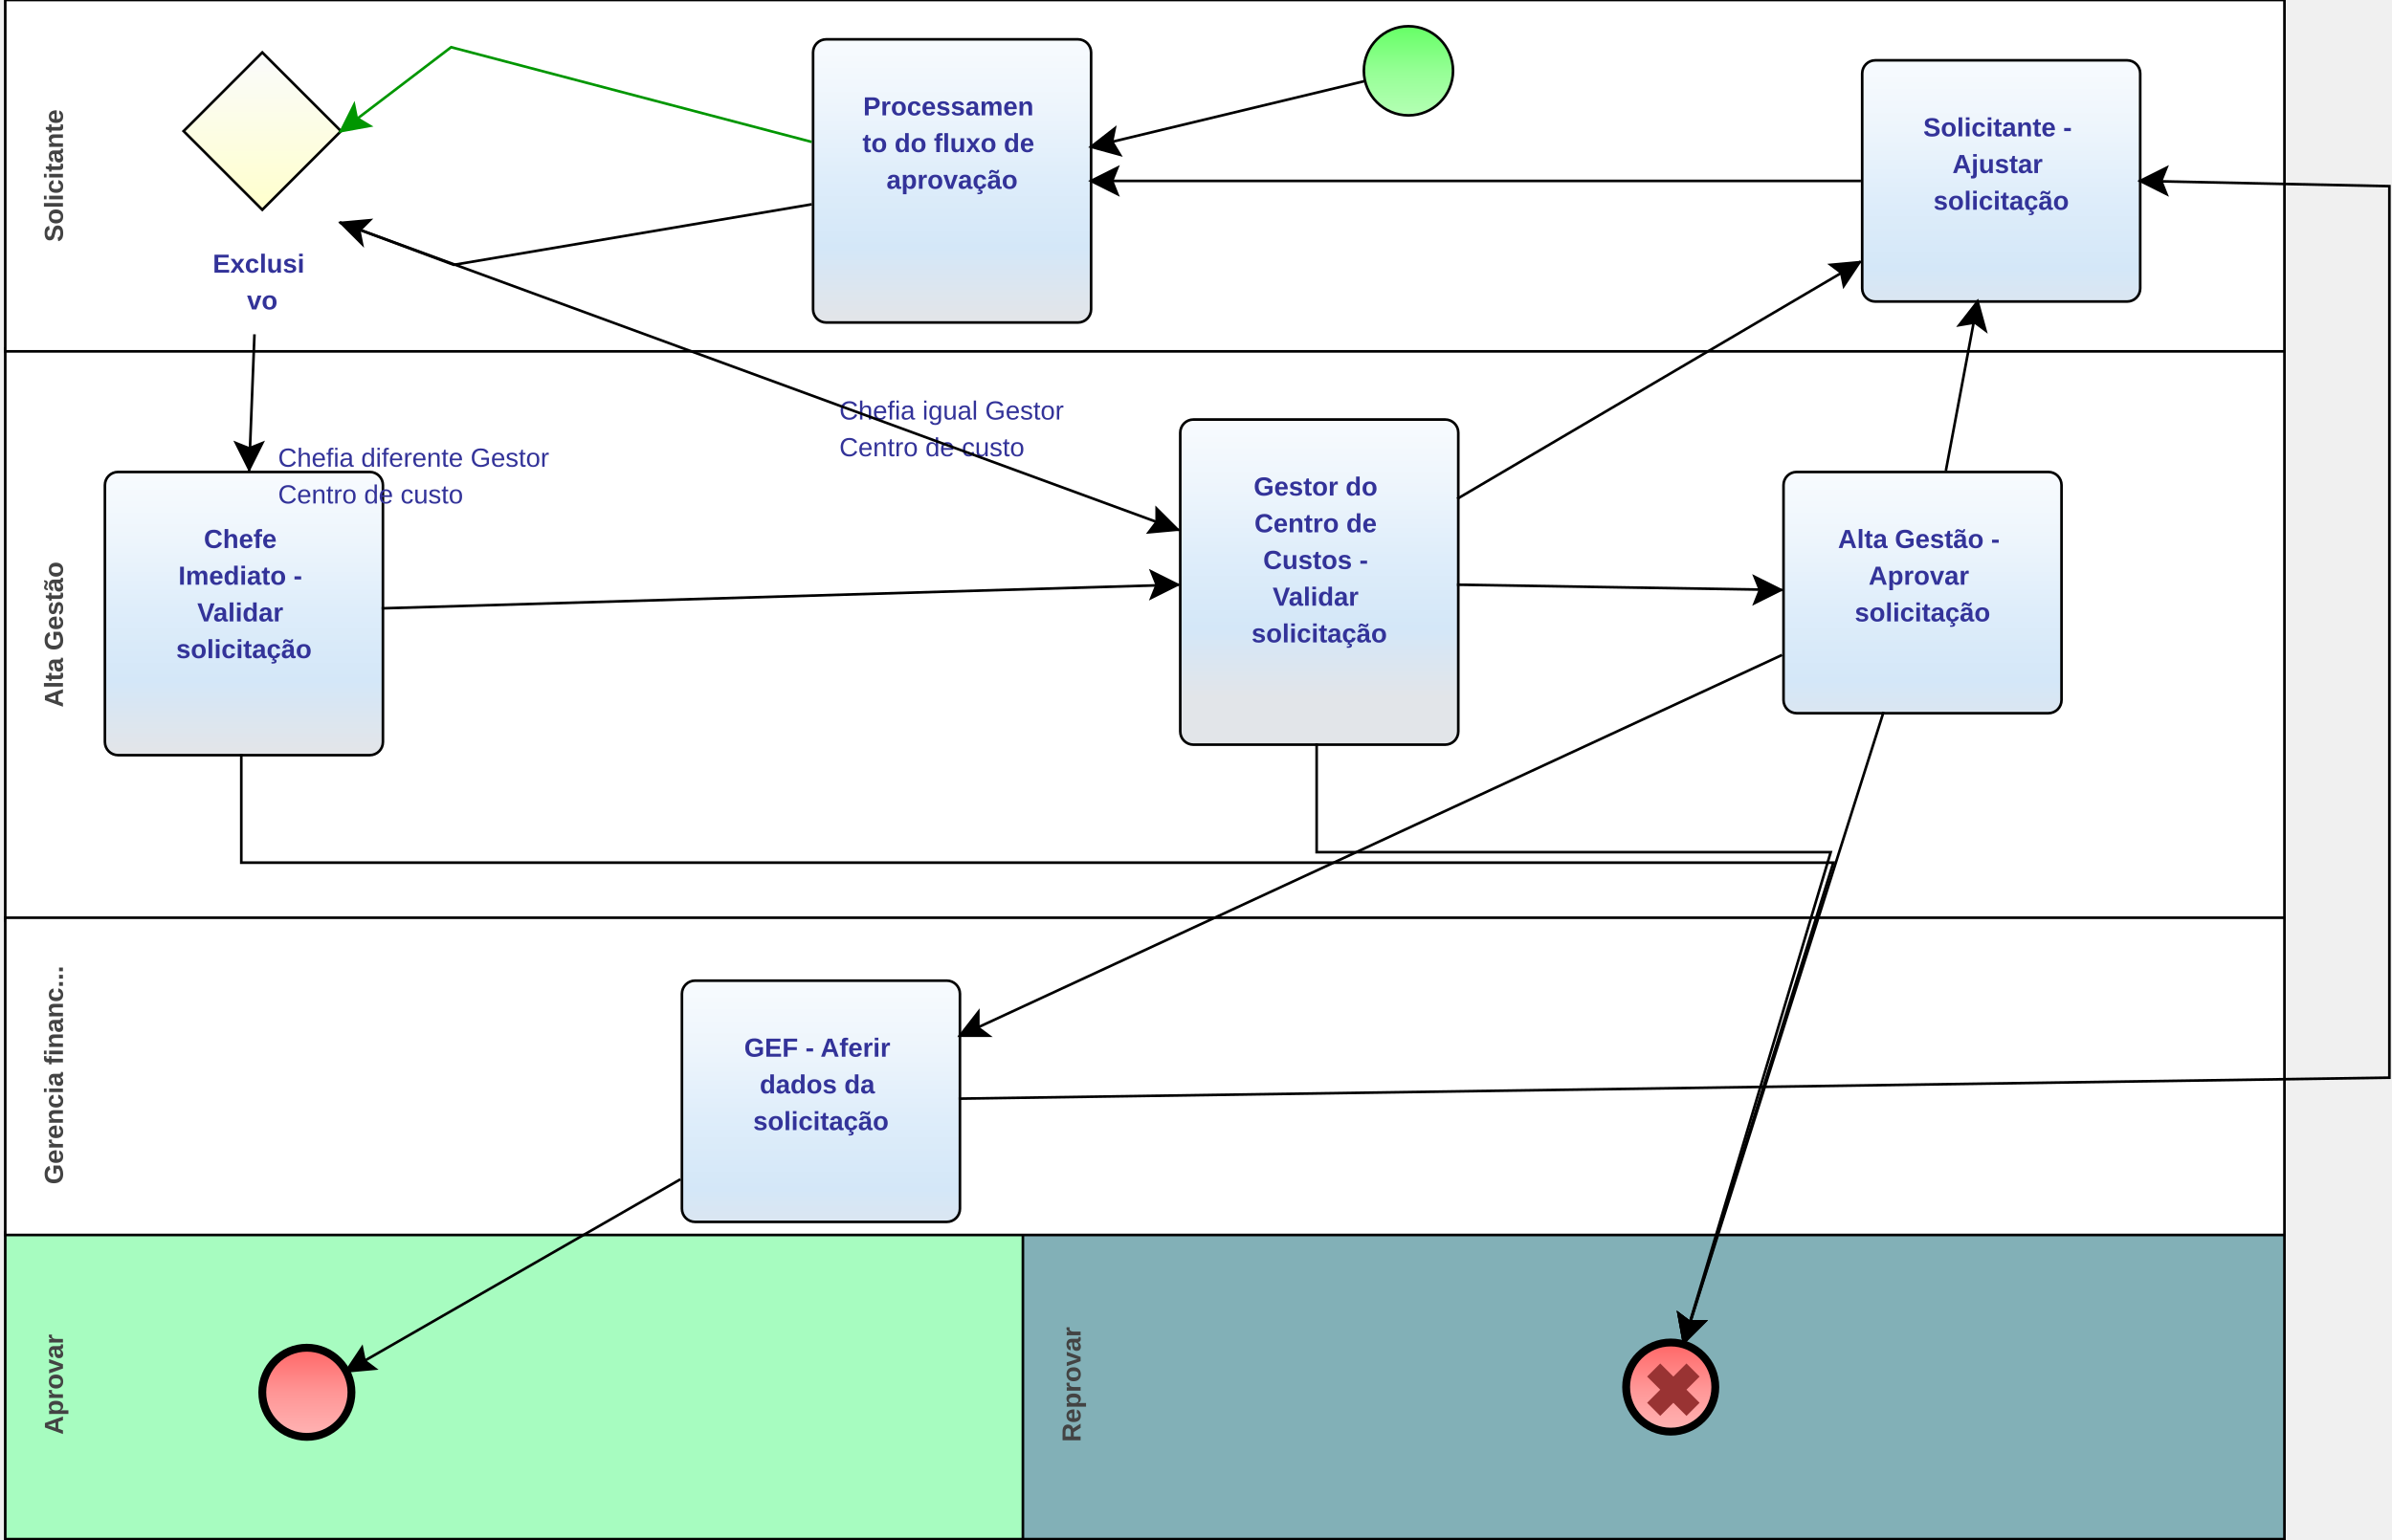
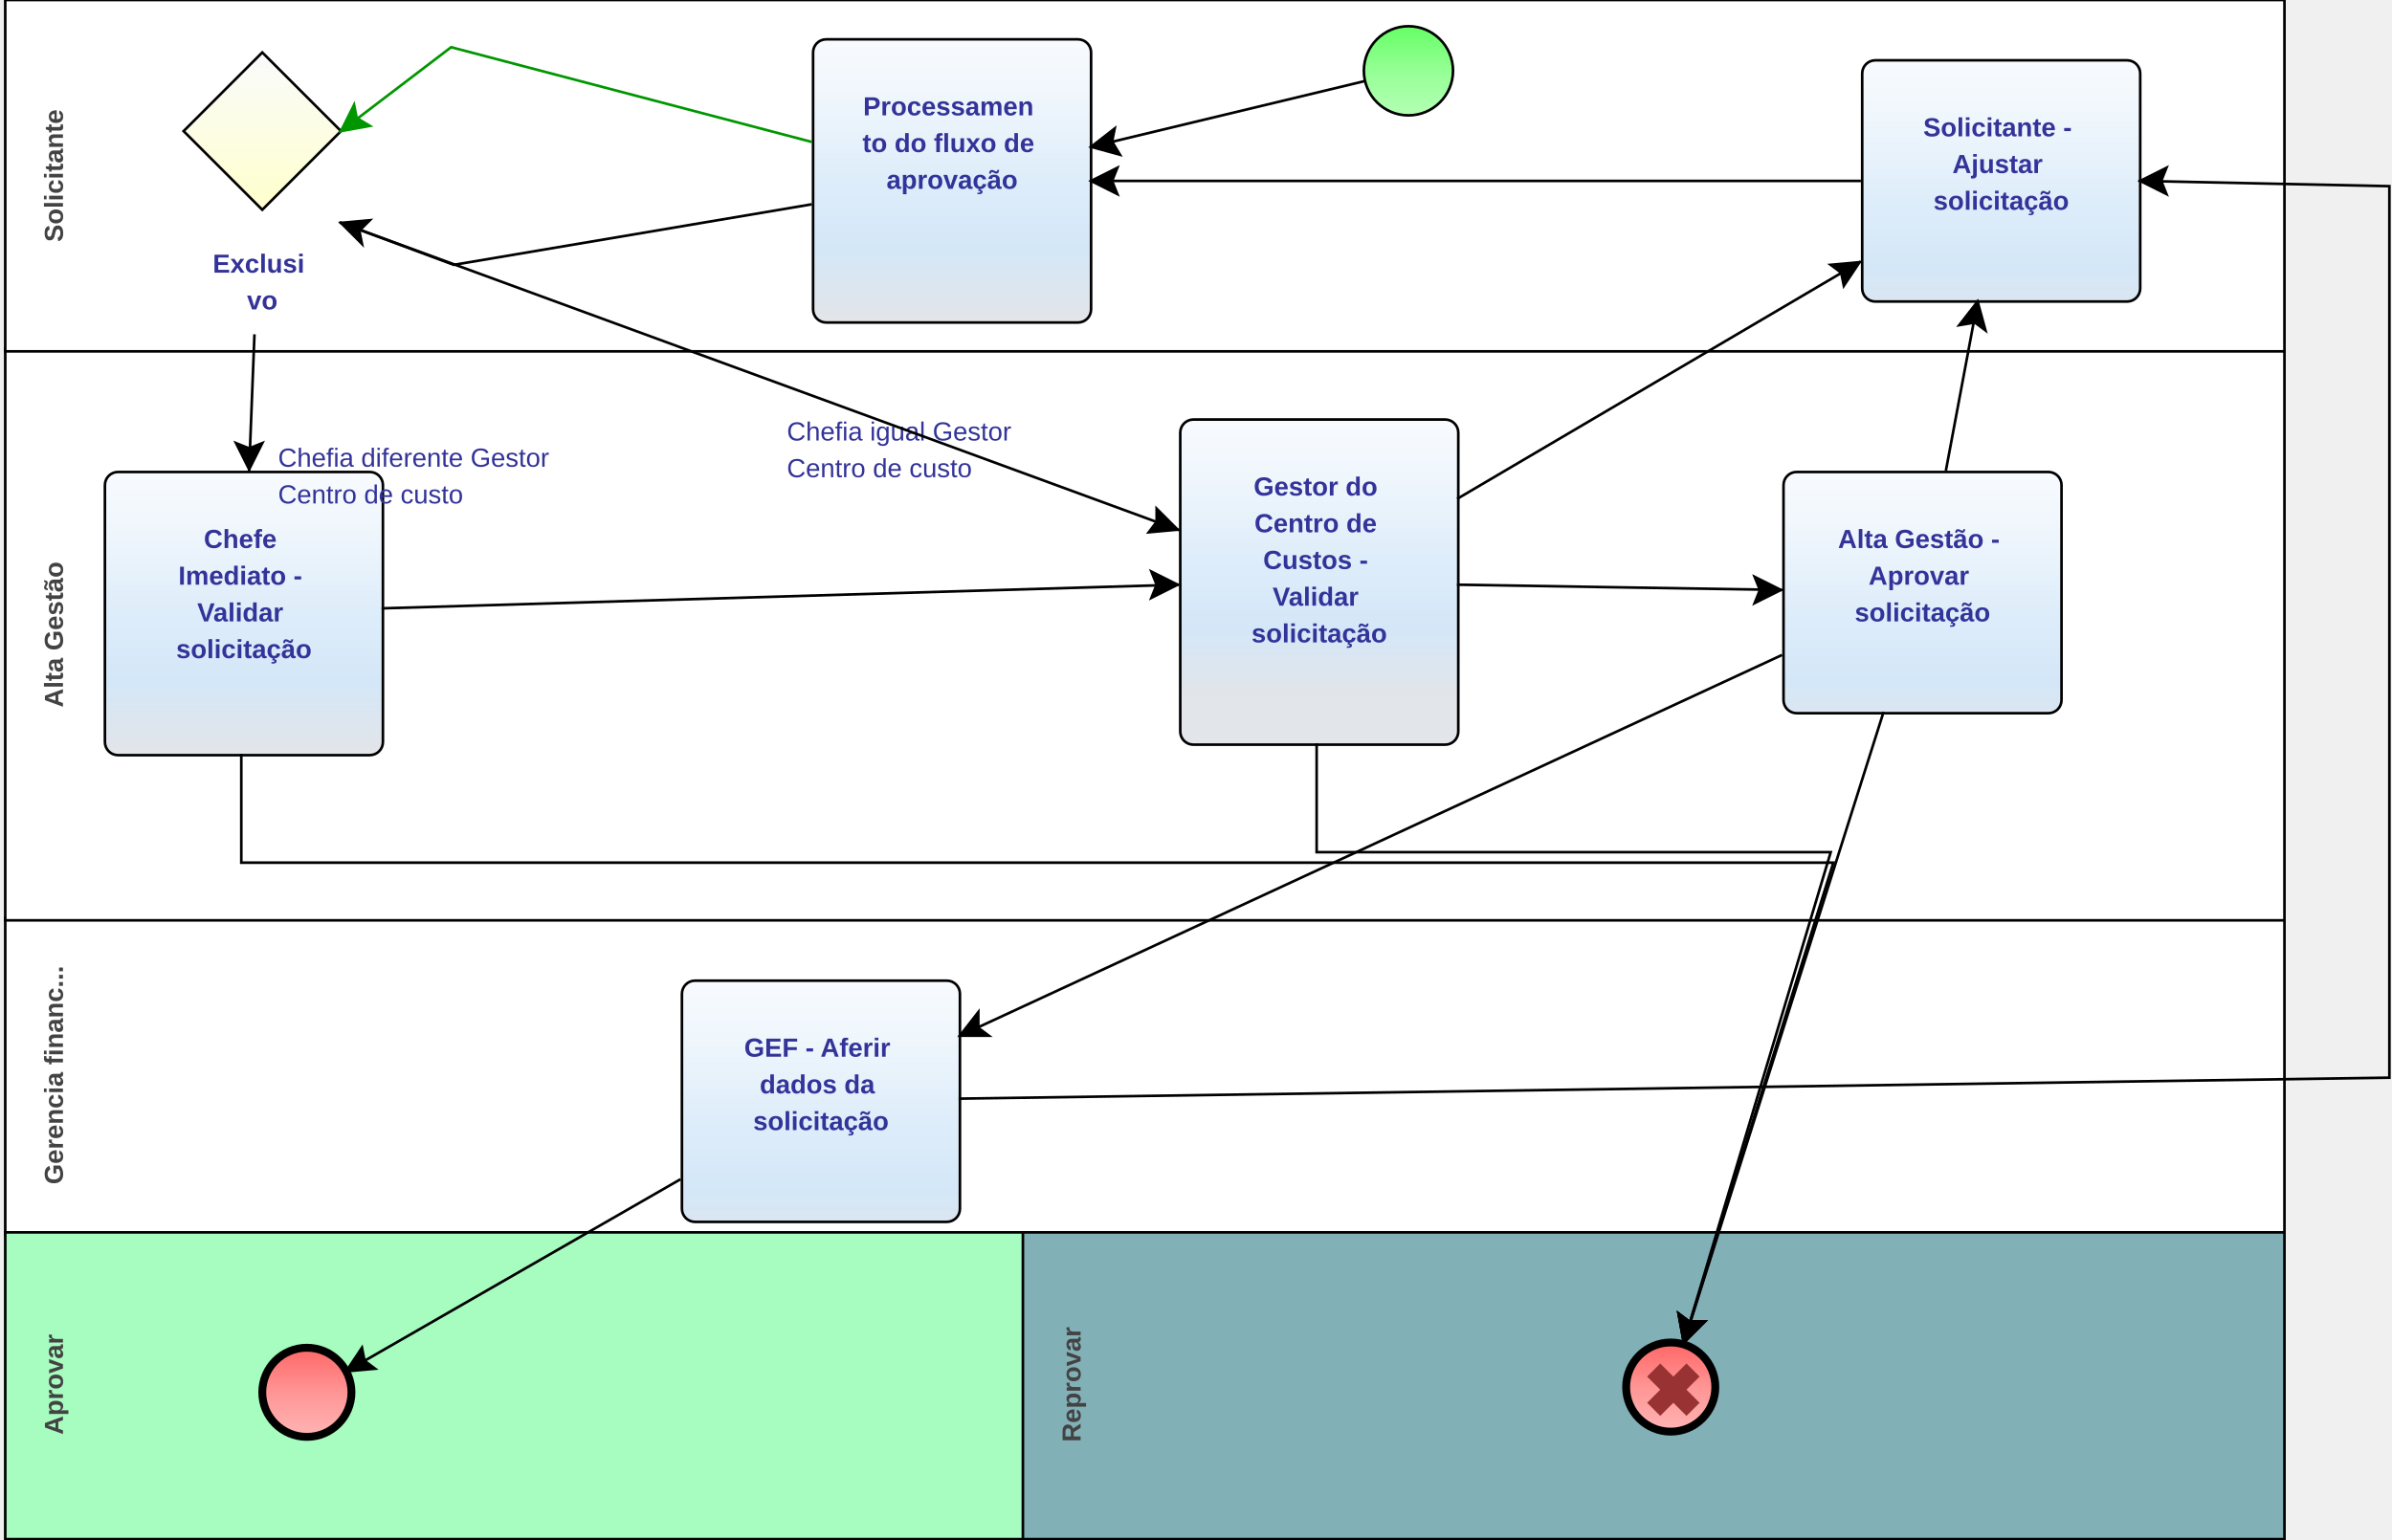
<svg xmlns="http://www.w3.org/2000/svg" xmlns:xlink="http://www.w3.org/1999/xlink" style="stroke-dasharray:none; shape-rendering:auto; font-family:'Arial'; text-rendering:auto; fill-opacity:1; color-interpolation:auto; color-rendering:auto; font-size:12; fill:black; stroke:black; image-rendering:auto; stroke-miterlimit:10; stroke-linecap:square; stroke-linejoin:miter; font-style:normal; stroke-width:1; stroke-dashoffset:0; font-weight:normal; stroke-opacity:1;" contentScriptType="text/ecmascript" preserveAspectRatio="xMidYMid meet" zoomAndPan="magnify" version="1.0" contentStyleType="text/css" xml:xlink="http://www.w3.org/1999/xlink" width="912" height="587">
-   <rect x="2" y="133" width="869" height="218" ry="0" rx="0" style="stroke:#000000; fill:#FFFFFF" />
-   <g componentSequence="1">
-     <text x="-242" y="10" transform="rotate(270)" text-anchor="middle" style="font-weight:bold;font-size:10px;stroke:none; fill:#434343">
-       <tspan dy="14" x="-242">Alta Gestão</tspan>
-     </text>
-   </g>
-   <rect x="2" y="470" width="389" height="117" ry="0" rx="0" style="stroke:#000000; fill:#A7FCC0" />
-   <g componentSequence="3">
-     <text x="-528" y="10" transform="rotate(270)" text-anchor="middle" style="font-weight:bold;font-size:10px;stroke:none; fill:#434343">
-       <tspan dy="14" x="-528">Aprovar</tspan>
-     </text>
-   </g>
-   <rect x="390" y="470" width="481" height="117" ry="0" rx="0" style="stroke:#000000; fill:#82B0B7" />
-   <g componentSequence="5">
-     <text x="-528" y="398" transform="rotate(270)" text-anchor="middle" style="font-weight:bold;font-size:10px;stroke:none; fill:#434343">
-       <tspan dy="14" x="-528">Reprovar</tspan>
-     </text>
-   </g>
  <rect x="2" y="350" width="869" height="121" ry="0" rx="0" style="stroke:#000000; fill:#FFFFFF" />
  <g componentSequence="2">
    <text x="-410" y="10" transform="rotate(270)" text-anchor="middle" style="font-weight:bold;font-size:10px;stroke:none; fill:#434343">
      <tspan dy="14" x="-410">Gerencia financ...</tspan>
    </text>
  </g>
+   <rect x="2" y="133" width="869" height="218" ry="0" rx="0" style="stroke:#000000; fill:#FFFFFF" />
+   <g componentSequence="5">
+     <text x="-242" y="10" transform="rotate(270)" text-anchor="middle" style="font-weight:bold;font-size:10px;stroke:none; fill:#434343">
+       <tspan dy="14" x="-242">Alta Gestão</tspan>
+     </text>
+   </g>
+   <rect x="2" y="470" width="389" height="117" ry="0" rx="0" style="stroke:#000000; fill:#A7FCC0" />
+   <g componentSequence="4">
+     <text x="-528" y="10" transform="rotate(270)" text-anchor="middle" style="font-weight:bold;font-size:10px;stroke:none; fill:#434343">
+       <tspan dy="14" x="-528">Aprovar</tspan>
+     </text>
+   </g>
+   <rect x="390" y="470" width="481" height="117" ry="0" rx="0" style="stroke:#000000; fill:#82B0B7" />
+   <g componentSequence="3">
+     <text x="-528" y="398" transform="rotate(270)" text-anchor="middle" style="font-weight:bold;font-size:10px;stroke:none; fill:#434343">
+       <tspan dy="14" x="-528">Reprovar</tspan>
+     </text>
+   </g>
  <rect x="2" y="0" width="869" height="134" ry="0" rx="0" style="stroke:#000000; fill:#FFFFFF" />
-   <g componentSequence="4">
+   <g componentSequence="1">
    <text x="-67" y="10" transform="rotate(270)" text-anchor="middle" style="font-weight:bold;font-size:10px;stroke:none; fill:#434343">
      <tspan dy="14" x="-67">Solicitante</tspan>
    </text>
  </g>
  <g sequence="2">
-     <ellipse cx="537" cy="27" rx="17" ry="17" stroke-width="1" style="fill:url(#linearGradient66FF6696FF96B6FFB6_254262885);" stroke="336633" />
+     <ellipse cx="537" cy="27" rx="17" ry="17" stroke-width="1" style="fill:url(#linearGradient66FF6696FF96B6FFB6_1200897513);" stroke="336633" />
  </g>
  <g sequence="8">
-     <ellipse cx="117" cy="531" rx="17" ry="17" stroke-width="3" style="fill:url(#linearGradientFF6666FF9696FFB6B6_31474161);" stroke="993333" />
+     <ellipse cx="117" cy="531" rx="17" ry="17" stroke-width="3" style="fill:url(#linearGradientFF6666FF9696FFB6B6_1230232427);" stroke="993333" />
  </g>
  <g sequence="116">
-     <rect x="40" y="180" width="106" height="108" ry="5" rx="5" style="fill:url(#linearGradientF8FBFEEDF5FCDEEDFAD4E7F8E2E5E9_98555157);" stroke="191970" />
+     <rect x="40" y="180" width="106" height="108" ry="5" rx="5" style="fill:url(#linearGradientF8FBFEEDF5FCDEEDFAD4E7F8E2E5E9_1298945689);" stroke="191970" />
  </g>
  <g componentSequence="116">
    <text x="93" y="195" text-anchor="middle" style="font-weight:bold;font-size:10px;stroke:none; fill:#333399">
      <tspan dy="14" x="93">Chefe</tspan>
      <tspan dy="14" x="93">Imediato -</tspan>
      <tspan dy="14" x="93">Validar</tspan>
      <tspan dy="14" x="93">solicitação</tspan>
    </text>
  </g>
  <g sequence="134">
-     <ellipse cx="637" cy="529" rx="17" ry="17" stroke-width="3" style="fill:url(#linearGradientFF6666FF9696FFB6B6_1088244682);" stroke="993333" />
+     <ellipse cx="637" cy="529" rx="17" ry="17" stroke-width="3" style="fill:url(#linearGradientFF6666FF9696FFB6B6_141480272);" stroke="993333" />
  </g>
  <g sequence="134">
    <polygon points=" 628 525 633 520 638 525 643 520 648 525 643 530 648 535 643 540 638 535 633 540 628 535 633 530" style="stroke:none; fill:#993333" />
  </g>
  <g sequence="145">
-     <rect x="450" y="160" width="106" height="124" ry="5" rx="5" style="fill:url(#linearGradientF8FBFEEDF5FCDEEDFAD4E7F8E2E5E9_1916473634);" stroke="191970" />
+     <rect x="450" y="160" width="106" height="124" ry="5" rx="5" style="fill:url(#linearGradientF8FBFEEDF5FCDEEDFAD4E7F8E2E5E9_1853087425);" stroke="191970" />
  </g>
  <g componentSequence="145">
    <text x="503" y="175" text-anchor="middle" style="font-weight:bold;font-size:10px;stroke:none; fill:#333399">
      <tspan dy="14" x="503">Gestor do</tspan>
      <tspan dy="14" x="503">Centro de</tspan>
      <tspan dy="14" x="503">Custos -</tspan>
      <tspan dy="14" x="503">Validar</tspan>
      <tspan dy="14" x="503">solicitação</tspan>
    </text>
  </g>
  <g sequence="161">
-     <rect x="260" y="374" width="106" height="92" ry="5" rx="5" style="fill:url(#linearGradientF8FBFEEDF5FCDEEDFAD4E7F8E2E5E9_1901537629);" stroke="191970" />
+     <rect x="260" y="374" width="106" height="92" ry="5" rx="5" style="fill:url(#linearGradientF8FBFEEDF5FCDEEDFAD4E7F8E2E5E9_959240423);" stroke="191970" />
  </g>
  <g componentSequence="161">
    <text x="313" y="389" text-anchor="middle" style="font-weight:bold;font-size:10px;stroke:none; fill:#333399">
      <tspan dy="14" x="313">GEF - Aferir</tspan>
      <tspan dy="14" x="313">dados da</tspan>
      <tspan dy="14" x="313">solicitação</tspan>
    </text>
  </g>
  <g sequence="168">
-     <polygon points=" 70 50 100 20 130 50 100 80 70 50" style="fill:url(#linearGradientFAFBFCFFFFCC_173747487);" stroke="000000" />
+     <polygon points=" 70 50 100 20 130 50 100 80 70 50" style="fill:url(#linearGradientFAFBFCFFFFCC_383486405);" stroke="000000" />
  </g>
  <g componentSequence="168">
    <text x="100" y="90" text-anchor="middle" style="font-weight:bold;font-size:10px;stroke:none; fill:#333399">
      <tspan dy="14" x="100">Exclusi</tspan>
      <tspan dy="14" x="100">vo</tspan>
    </text>
  </g>
  <g sequence="172">
-     <rect x="310" y="15" width="106" height="108" ry="5" rx="5" style="fill:url(#linearGradientF8FBFEEDF5FCDEEDFAD4E7F8E2E5E9_552776837);" stroke="191970" />
+     <rect x="310" y="15" width="106" height="108" ry="5" rx="5" style="fill:url(#linearGradientF8FBFEEDF5FCDEEDFAD4E7F8E2E5E9_1749102111);" stroke="191970" />
  </g>
  <g componentSequence="172">
    <text x="363" y="30" text-anchor="middle" style="font-weight:bold;font-size:10px;stroke:none; fill:#333399">
      <tspan dy="14" x="363">Processamen</tspan>
      <tspan dy="14" x="363">to do fluxo de</tspan>
      <tspan dy="14" x="363">aprovação</tspan>
    </text>
  </g>
  <g sequence="174">
-     <rect x="680" y="180" width="106" height="92" ry="5" rx="5" style="fill:url(#linearGradientF8FBFEEDF5FCDEEDFAD4E7F8E2E5E9_174719928);" stroke="191970" />
+     <rect x="680" y="180" width="106" height="92" ry="5" rx="5" style="fill:url(#linearGradientF8FBFEEDF5FCDEEDFAD4E7F8E2E5E9_406085632);" stroke="191970" />
  </g>
  <g componentSequence="174">
    <text x="733" y="195" text-anchor="middle" style="font-weight:bold;font-size:10px;stroke:none; fill:#333399">
      <tspan dy="14" x="733">Alta Gestão -</tspan>
      <tspan dy="14" x="733">Aprovar</tspan>
      <tspan dy="14" x="733">solicitação</tspan>
    </text>
  </g>
  <g sequence="180">
-     <rect x="710" y="23" width="106" height="92" ry="5" rx="5" style="fill:url(#linearGradientF8FBFEEDF5FCDEEDFAD4E7F8E2E5E9_1119870569);" stroke="191970" />
+     <rect x="710" y="23" width="106" height="92" ry="5" rx="5" style="fill:url(#linearGradientF8FBFEEDF5FCDEEDFAD4E7F8E2E5E9_1191208961);" stroke="191970" />
  </g>
  <g componentSequence="180">
    <text x="763" y="38" text-anchor="middle" style="font-weight:bold;font-size:10px;stroke:none; fill:#333399">
      <tspan dy="14" x="763">Solicitante -</tspan>
      <tspan dy="14" x="763">Ajustar</tspan>
      <tspan dy="14" x="763">solicitação</tspan>
    </text>
  </g>
  <g componentSequence="146">
    <text x="308" y="228" style="font-size:10px;font-weight:none;stroke:none; fill:#333399" text-anchor="left" />
  </g>
  <g componentSequence="163">
    <text x="207" y="486" style="font-size:10px;font-weight:none;stroke:none; fill:#333399" text-anchor="left" />
  </g>
  <g componentSequence="166">
    <text x="478" y="44" style="font-size:10px;font-weight:none;stroke:none; fill:#333399" text-anchor="left" />
  </g>
  <g componentSequence="169">
    <text x="228" y="93" style="font-size:10px;font-weight:none;stroke:none; fill:#333399" text-anchor="left" />
  </g>
  <g componentSequence="170">
-     <text x="320" y="146" style="font-size:10px;font-weight:none;stroke:none; fill:#333399" text-anchor="left">
-       <tspan dy="14" x="320">Chefia igual Gestor</tspan>
-       <tspan dy="14" x="320">Centro de custo</tspan>
+     <text x="300" y="154" style="font-size:10px;font-weight:none;stroke:none; fill:#333399" text-anchor="left">
+       <tspan dy="14" x="300">Chefia igual Gestor</tspan>
+       <tspan dy="14" x="300">Centro de custo</tspan>
    </text>
  </g>
  <g componentSequence="171">
    <text x="106" y="164" style="font-size:10px;font-weight:none;stroke:none; fill:#333399" text-anchor="left">
      <tspan dy="14" x="106">Chefia diferente Gestor</tspan>
      <tspan dy="14" x="106">Centro de custo</tspan>
    </text>
  </g>
  <g componentSequence="173">
    <text x="225" y="29" style="font-size:10px;font-weight:none;stroke:none; fill:#333399" text-anchor="left" />
  </g>
  <g componentSequence="175">
    <text x="628" y="224" style="font-size:10px;font-weight:none;stroke:none; fill:#333399" text-anchor="left" />
  </g>
  <g componentSequence="176">
    <text x="533" y="323" style="font-size:10px;font-weight:none;stroke:none; fill:#333399" text-anchor="left" />
  </g>
  <g componentSequence="177">
    <text x="480" y="329" style="font-size:10px;font-weight:none;stroke:none; fill:#333399" text-anchor="left" />
  </g>
  <g componentSequence="178">
    <text x="687" y="325" style="font-size:10px;font-weight:none;stroke:none; fill:#333399" text-anchor="left" />
  </g>
  <g componentSequence="179">
    <text x="691" y="392" style="font-size:10px;font-weight:none;stroke:none; fill:#333399" text-anchor="left" />
  </g>
  <g componentSequence="181">
    <text x="866" y="412" style="font-size:10px;font-weight:none;stroke:none; fill:#333399" text-anchor="left" />
  </g>
  <g componentSequence="184">
    <text x="573" y="69" style="font-size:10px;font-weight:none;stroke:none; fill:#333399" text-anchor="left" />
  </g>
  <g componentSequence="185">
    <text x="643" y="145" style="font-size:10px;font-weight:none;stroke:none; fill:#333399" text-anchor="left" />
  </g>
  <g componentSequence="186">
    <text x="758" y="147" style="font-size:10px;font-weight:none;stroke:none; fill:#333399" text-anchor="left" />
  </g>
  <path style="fill:none; stroke:#000000;stroke-width:1" d="M520.0 31.0 L416.0 56.0" />
  <polygon style="fill:#000000; stroke:#000000;" points=" 427 59 416 56 425 49 424 54" />
  <path style="fill:none; stroke:#000000;stroke-width:1" d="M259.0 450.0 L132.0 523.0" />
  <polygon style="fill:#000000; stroke:#000000;" points=" 143 522 132 523 138 514 139 519" />
  <path style="fill:none; stroke:#000000;stroke-width:1" d="M146.0 232.0 L449.0 223.0" />
  <polygon style="fill:#000000; stroke:#000000;" points=" 439 218 449 223 439 228 441 223" />
  <path style="fill:none; stroke:#000000;stroke-width:1" d="M92.0 288.0 L92.0 329.0 L699.0 329.0 L642.0 512.0" />
  <polygon style="fill:#000000; stroke:#000000;" points=" 650 504 642 512 640 501 644 504" />
  <path style="fill:none; stroke:#000000;stroke-width:1" d="M97.0 128.0 L95.0 179.0" />
  <polygon style="fill:#000000; stroke:#000000;" points=" 100 169 95 179 90 169 95 171" />
  <path style="fill:none; stroke:#000000;stroke-width:1" d="M502.0 284.0 L502.0 325.0 L698.0 325.0 L642.0 512.0" />
  <polygon style="fill:#000000; stroke:#000000;" points=" 650 504 642 512 640 501 644 504" />
  <path style="fill:none; stroke:#000000;stroke-width:1" d="M718.0 272.0 L642.0 512.0" />
  <polygon style="fill:#000000; stroke:#000000;" points=" 650 504 642 512 640 501 644 504" />
  <path style="fill:none; stroke:#000000;stroke-width:1" d="M556.0 223.0 L679.0 225.0" />
  <polygon style="fill:#000000; stroke:#000000;" points=" 669 220 679 225 669 230 671 225" />
  <path style="fill:none; stroke:#000000;stroke-width:1" d="M556.0 190.0 L709.0 100.0" />
  <polygon style="fill:#000000; stroke:#000000;" points=" 698 101 709 100 703 109 702 104" />
  <path style="fill:none; stroke:#000000;stroke-width:1" d="M130.0 85.0 L449.0 202.0" />
  <polygon style="fill:#000000; stroke:#000000;" points=" 441 194 449 202 438 203 441 199" />
  <path style="fill:none; stroke:#000000;stroke-width:1" d="M366.0 419.0 L911.0 411.0 L911.0 71.0 L816.0 69.0" />
  <polygon style="fill:#000000; stroke:#000000;" points=" 826 74 816 69 826 64 824 69" />
  <path style="fill:none; stroke:#000000;stroke-width:1" d="M679.0 250.0 L366.0 395.0" />
  <polygon style="fill:#000000; stroke:#000000;" points=" 377 395 366 395 373 386 373 392" />
  <path style="fill:none; stroke:#000000;stroke-width:1" d="M309.0 78.0 L173.0 101.0 L130.0 85.0" />
  <polygon style="fill:#000000; stroke:#000000;" points=" 138 93 130 85 141 84 137 88" />
  <path style="fill:none; stroke:#009600;stroke-width:1" d="M309.0 54.0 L172.0 18.0 L130.0 50.0" />
  <polygon style="fill:#009600; stroke:#009600;" points=" 141 48 130 50 135 40 136 45" />
  <path style="fill:none; stroke:#000000;stroke-width:1" d="M709.0 69.0 L416.0 69.0" />
  <polygon style="fill:#000000; stroke:#000000;" points=" 426 74 416 69 426 64 424 69" />
  <path style="fill:none; stroke:#000000;stroke-width:1" d="M742.0 179.0 L754.0 115.0" />
  <polygon style="fill:#000000; stroke:#000000;" points=" 747 124 754 115 757 126 753 123" />
  <defs>
-     <linearGradient xlink:href="#linearGradient66FF6696FF96B6FFB6" id="linearGradient66FF6696FF96B6FFB6_254262885" x1="0" y1="10.0" x2="0" y2="45.0" gradientUnits="userSpaceOnUse" xlink:type="simple" xlink:actuate="onLoad" xlink:show="other" />
+     <linearGradient xlink:href="#linearGradient66FF6696FF96B6FFB6" id="linearGradient66FF6696FF96B6FFB6_1200897513" x1="0" y1="10.0" x2="0" y2="45.0" gradientUnits="userSpaceOnUse" xlink:type="simple" xlink:actuate="onLoad" xlink:show="other" />
    <linearGradient id="linearGradient66FF6696FF96B6FFB6">
      <stop style="stop-color:#66FF66;stop-opacity:1;" offset="0.0" id="stop66FF66" />
      <stop style="stop-color:#96FF96;stop-opacity:1;" offset="0.5" id="stop96FF96" />
      <stop style="stop-color:#B6FFB6;stop-opacity:1;" offset="1.0" id="stopB6FFB6" />
    </linearGradient>
-     <linearGradient xlink:href="#linearGradientFF6666FF9696FFB6B6" id="linearGradientFF6666FF9696FFB6B6_31474161" x1="0" y1="514.0" x2="0" y2="549.0" gradientUnits="userSpaceOnUse" xlink:type="simple" xlink:actuate="onLoad" xlink:show="other" />
+     <linearGradient xlink:href="#linearGradientFF6666FF9696FFB6B6" id="linearGradientFF6666FF9696FFB6B6_1230232427" x1="0" y1="514.0" x2="0" y2="549.0" gradientUnits="userSpaceOnUse" xlink:type="simple" xlink:actuate="onLoad" xlink:show="other" />
    <linearGradient id="linearGradientFF6666FF9696FFB6B6">
      <stop style="stop-color:#FF6666;stop-opacity:1;" offset="0.0" id="stopFF6666" />
      <stop style="stop-color:#FF9696;stop-opacity:1;" offset="0.5" id="stopFF9696" />
      <stop style="stop-color:#FFB6B6;stop-opacity:1;" offset="1.0" id="stopFFB6B6" />
    </linearGradient>
-     <linearGradient xlink:href="#linearGradientF8FBFEEDF5FCDEEDFAD4E7F8E2E5E9" id="linearGradientF8FBFEEDF5FCDEEDFAD4E7F8E2E5E9_98555157" x1="0" y1="180.0" x2="0" y2="286.0" gradientUnits="userSpaceOnUse" xlink:type="simple" xlink:actuate="onLoad" xlink:show="other" />
+     <linearGradient xlink:href="#linearGradientF8FBFEEDF5FCDEEDFAD4E7F8E2E5E9" id="linearGradientF8FBFEEDF5FCDEEDFAD4E7F8E2E5E9_1298945689" x1="0" y1="180.0" x2="0" y2="286.0" gradientUnits="userSpaceOnUse" xlink:type="simple" xlink:actuate="onLoad" xlink:show="other" />
    <linearGradient id="linearGradientF8FBFEEDF5FCDEEDFAD4E7F8E2E5E9">
      <stop style="stop-color:#F8FBFE;stop-opacity:1;" offset="0.0" id="stopF8FBFE" />
      <stop style="stop-color:#EDF5FC;stop-opacity:1;" offset="0.25" id="stopEDF5FC" />
      <stop style="stop-color:#DEEDFA;stop-opacity:1;" offset="0.5" id="stopDEEDFA" />
      <stop style="stop-color:#D4E7F8;stop-opacity:1;" offset="0.75" id="stopD4E7F8" />
      <stop style="stop-color:#E2E5E9;stop-opacity:1;" offset="1.0" id="stopE2E5E9" />
    </linearGradient>
-     <linearGradient xlink:href="#linearGradientFF6666FF9696FFB6B6" id="linearGradientFF6666FF9696FFB6B6_1088244682" x1="0" y1="512.0" x2="0" y2="547.0" gradientUnits="userSpaceOnUse" xlink:type="simple" xlink:actuate="onLoad" xlink:show="other" />
-     <linearGradient xlink:href="#linearGradientF8FBFEEDF5FCDEEDFAD4E7F8E2E5E9" id="linearGradientF8FBFEEDF5FCDEEDFAD4E7F8E2E5E9_1916473634" x1="0" y1="160.0" x2="0" y2="266.0" gradientUnits="userSpaceOnUse" xlink:type="simple" xlink:actuate="onLoad" xlink:show="other" />
-     <linearGradient xlink:href="#linearGradientF8FBFEEDF5FCDEEDFAD4E7F8E2E5E9" id="linearGradientF8FBFEEDF5FCDEEDFAD4E7F8E2E5E9_1901537629" x1="0" y1="374.0" x2="0" y2="480.0" gradientUnits="userSpaceOnUse" xlink:type="simple" xlink:actuate="onLoad" xlink:show="other" />
-     <linearGradient xlink:href="#linearGradientFAFBFCFFFFCC" id="linearGradientFAFBFCFFFFCC_173747487" x1="0" y1="20.0" x2="0" y2="80.0" gradientUnits="userSpaceOnUse" xlink:type="simple" xlink:actuate="onLoad" xlink:show="other" />
+     <linearGradient xlink:href="#linearGradientFF6666FF9696FFB6B6" id="linearGradientFF6666FF9696FFB6B6_141480272" x1="0" y1="512.0" x2="0" y2="547.0" gradientUnits="userSpaceOnUse" xlink:type="simple" xlink:actuate="onLoad" xlink:show="other" />
+     <linearGradient xlink:href="#linearGradientF8FBFEEDF5FCDEEDFAD4E7F8E2E5E9" id="linearGradientF8FBFEEDF5FCDEEDFAD4E7F8E2E5E9_1853087425" x1="0" y1="160.0" x2="0" y2="266.0" gradientUnits="userSpaceOnUse" xlink:type="simple" xlink:actuate="onLoad" xlink:show="other" />
+     <linearGradient xlink:href="#linearGradientF8FBFEEDF5FCDEEDFAD4E7F8E2E5E9" id="linearGradientF8FBFEEDF5FCDEEDFAD4E7F8E2E5E9_959240423" x1="0" y1="374.0" x2="0" y2="480.0" gradientUnits="userSpaceOnUse" xlink:type="simple" xlink:actuate="onLoad" xlink:show="other" />
+     <linearGradient xlink:href="#linearGradientFAFBFCFFFFCC" id="linearGradientFAFBFCFFFFCC_383486405" x1="0" y1="20.0" x2="0" y2="80.0" gradientUnits="userSpaceOnUse" xlink:type="simple" xlink:actuate="onLoad" xlink:show="other" />
    <linearGradient id="linearGradientFAFBFCFFFFCC">
      <stop style="stop-color:#FAFBFC;stop-opacity:1;" offset="0.0" id="stopFAFBFC" />
      <stop style="stop-color:#FFFFCC;stop-opacity:1;" offset="1.0" id="stopFFFFCC" />
    </linearGradient>
-     <linearGradient xlink:href="#linearGradientF8FBFEEDF5FCDEEDFAD4E7F8E2E5E9" id="linearGradientF8FBFEEDF5FCDEEDFAD4E7F8E2E5E9_552776837" x1="0" y1="15.0" x2="0" y2="121.0" gradientUnits="userSpaceOnUse" xlink:type="simple" xlink:actuate="onLoad" xlink:show="other" />
-     <linearGradient xlink:href="#linearGradientF8FBFEEDF5FCDEEDFAD4E7F8E2E5E9" id="linearGradientF8FBFEEDF5FCDEEDFAD4E7F8E2E5E9_174719928" x1="0" y1="180.0" x2="0" y2="286.0" gradientUnits="userSpaceOnUse" xlink:type="simple" xlink:actuate="onLoad" xlink:show="other" />
-     <linearGradient xlink:href="#linearGradientF8FBFEEDF5FCDEEDFAD4E7F8E2E5E9" id="linearGradientF8FBFEEDF5FCDEEDFAD4E7F8E2E5E9_1119870569" x1="0" y1="23.0" x2="0" y2="129.0" gradientUnits="userSpaceOnUse" xlink:type="simple" xlink:actuate="onLoad" xlink:show="other" />
+     <linearGradient xlink:href="#linearGradientF8FBFEEDF5FCDEEDFAD4E7F8E2E5E9" id="linearGradientF8FBFEEDF5FCDEEDFAD4E7F8E2E5E9_1749102111" x1="0" y1="15.0" x2="0" y2="121.0" gradientUnits="userSpaceOnUse" xlink:type="simple" xlink:actuate="onLoad" xlink:show="other" />
+     <linearGradient xlink:href="#linearGradientF8FBFEEDF5FCDEEDFAD4E7F8E2E5E9" id="linearGradientF8FBFEEDF5FCDEEDFAD4E7F8E2E5E9_406085632" x1="0" y1="180.0" x2="0" y2="286.0" gradientUnits="userSpaceOnUse" xlink:type="simple" xlink:actuate="onLoad" xlink:show="other" />
+     <linearGradient xlink:href="#linearGradientF8FBFEEDF5FCDEEDFAD4E7F8E2E5E9" id="linearGradientF8FBFEEDF5FCDEEDFAD4E7F8E2E5E9_1191208961" x1="0" y1="23.0" x2="0" y2="129.0" gradientUnits="userSpaceOnUse" xlink:type="simple" xlink:actuate="onLoad" xlink:show="other" />
  </defs>
</svg>
